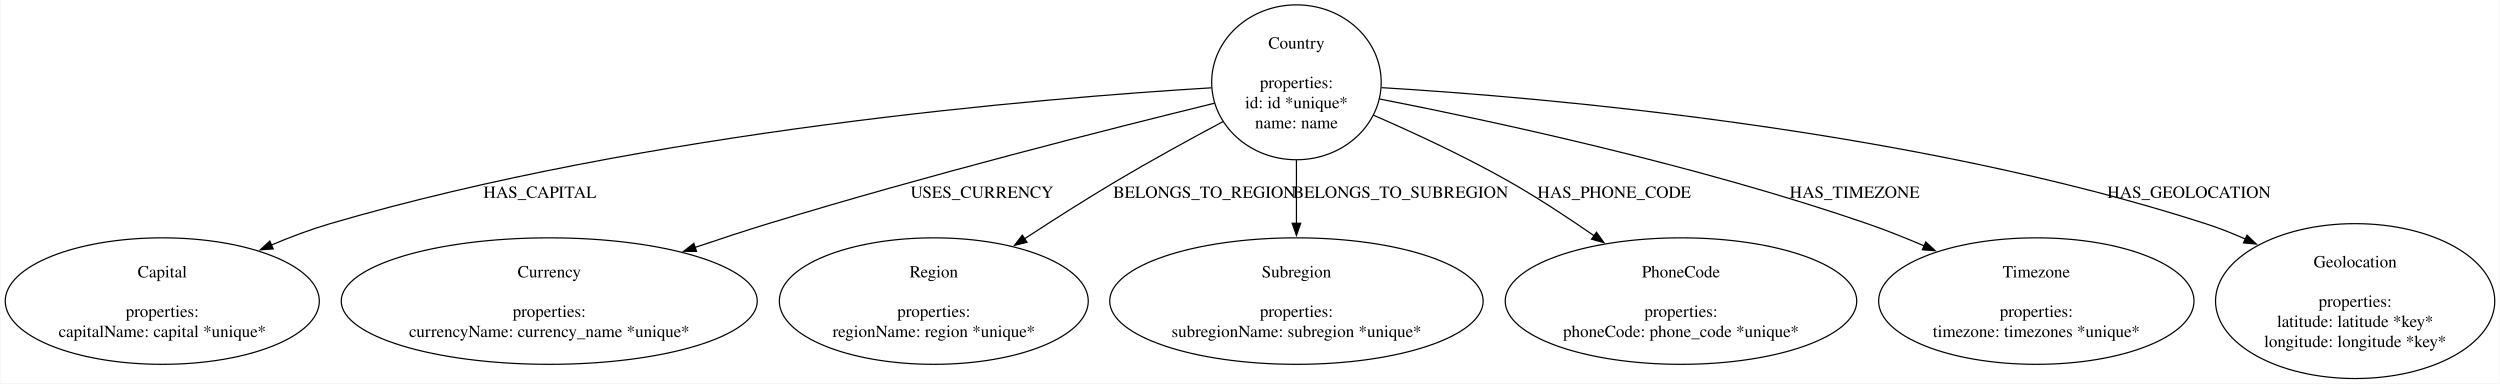
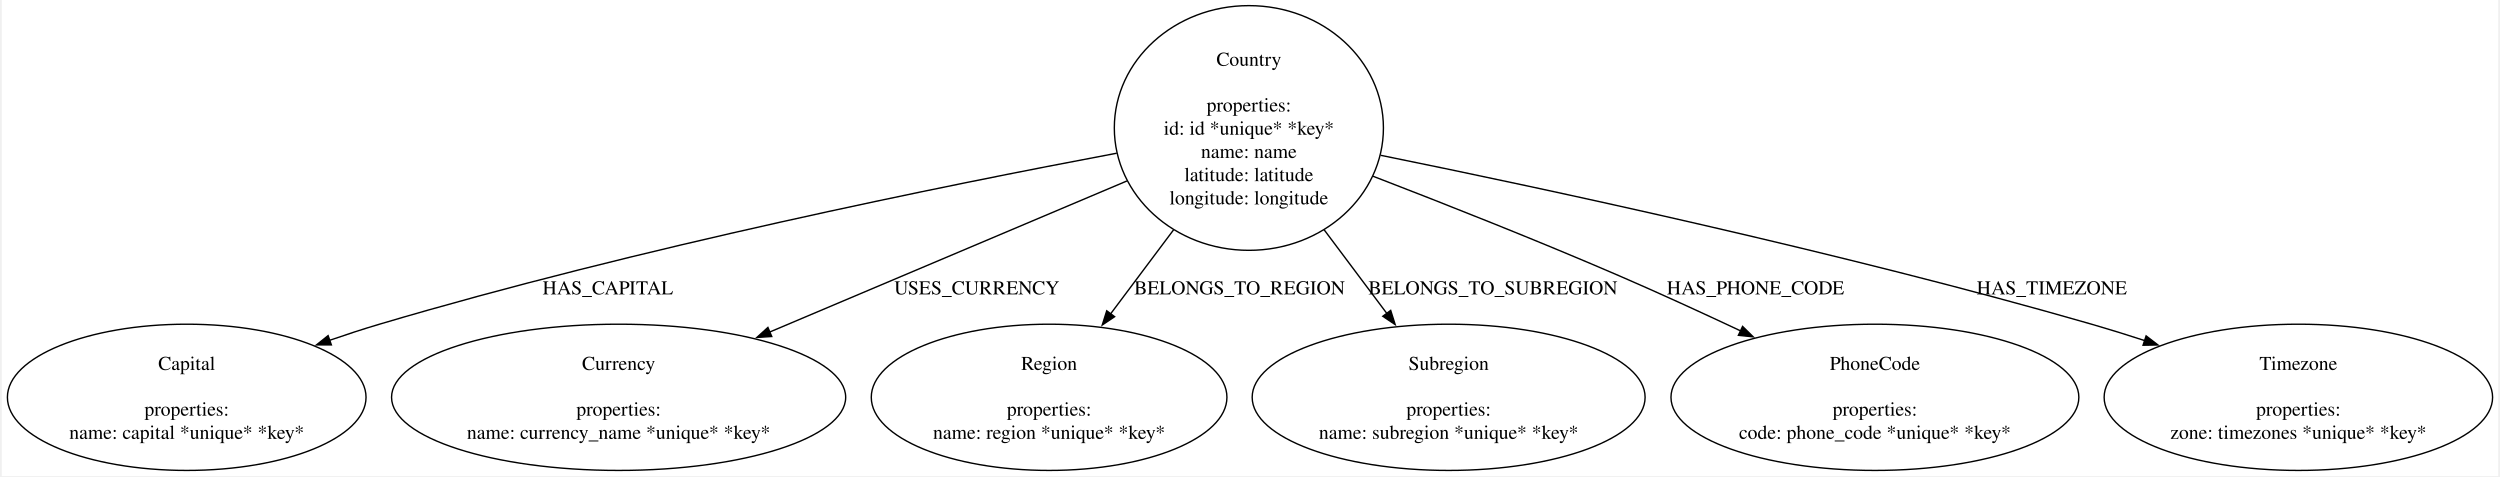
- <svg xmlns="http://www.w3.org/2000/svg" width="2054pt" height="315pt" viewBox="0.00 0.00 2053.78 315.06">
-   <g id="graph0" class="graph" transform="scale(1 1) rotate(0) translate(4 311.06)">
-     <polygon fill="white" stroke="none" points="-4,4 -4,-311.06 2049.78,-311.06 2049.78,4 -4,4" />
+ <svg xmlns="http://www.w3.org/2000/svg" width="1775pt" height="338pt" viewBox="0.00 0.00 1774.52 338.39">
+   <g id="graph0" class="graph" transform="scale(1 1) rotate(0) translate(4 334.39)">
+     <polygon fill="white" stroke="none" points="-4,4 -4,-334.39 1770.52,-334.39 1770.52,4 -4,4" />
    <g id="node1" class="node">
-       <ellipse fill="none" stroke="black" cx="1061.05" cy="-243.42" rx="69.65" ry="63.64" />
-       <text text-anchor="middle" x="1061.05" y="-271.12" font-family="Times,serif" font-size="14.00">Country</text>
-       <text text-anchor="middle" x="1061.05" y="-238.62" font-family="Times,serif" font-size="14.00">properties:</text>
-       <text text-anchor="middle" x="1061.05" y="-222.12" font-family="Times,serif" font-size="14.00">id: id *unique*</text>
-       <text text-anchor="middle" x="1061.05" y="-205.62" font-family="Times,serif" font-size="14.00">name: name</text>
+       <ellipse fill="none" stroke="black" cx="882.46" cy="-243.42" rx="95.64" ry="86.97" />
+       <text text-anchor="middle" x="882.46" y="-287.62" font-family="Times,serif" font-size="14.00">Country</text>
+       <text text-anchor="middle" x="882.46" y="-255.12" font-family="Times,serif" font-size="14.00">properties:</text>
+       <text text-anchor="middle" x="882.46" y="-238.62" font-family="Times,serif" font-size="14.00">id: id *unique* *key*</text>
+       <text text-anchor="middle" x="882.46" y="-222.12" font-family="Times,serif" font-size="14.00">name: name</text>
+       <text text-anchor="middle" x="882.46" y="-205.62" font-family="Times,serif" font-size="14.00">latitude: latitude</text>
+       <text text-anchor="middle" x="882.46" y="-189.12" font-family="Times,serif" font-size="14.00">longitude: longitude</text>
    </g>
    <g id="node2" class="node">
-       <ellipse fill="none" stroke="black" cx="129.05" cy="-63.64" rx="129.05" ry="51.97" />
-       <text text-anchor="middle" x="129.05" y="-83.09" font-family="Times,serif" font-size="14.00">Capital</text>
-       <text text-anchor="middle" x="129.05" y="-50.59" font-family="Times,serif" font-size="14.00">properties:</text>
-       <text text-anchor="middle" x="129.05" y="-34.09" font-family="Times,serif" font-size="14.00">capitalName: capital *unique*</text>
+       <ellipse fill="none" stroke="black" cx="127.46" cy="-51.97" rx="127.46" ry="51.97" />
+       <text text-anchor="middle" x="127.46" y="-71.42" font-family="Times,serif" font-size="14.00">Capital</text>
+       <text text-anchor="middle" x="127.46" y="-38.92" font-family="Times,serif" font-size="14.00">properties:</text>
+       <text text-anchor="middle" x="127.46" y="-22.42" font-family="Times,serif" font-size="14.00">name: capital *unique* *key*</text>
    </g>
    <g id="edge1" class="edge">
-       <path fill="none" stroke="black" d="M991.15,-238.9C851.12,-230.42 527.37,-203.56 267.05,-127.28 251,-122.58 234.4,-116.34 218.53,-109.64" />
-       <polygon fill="black" stroke="black" points="220.18,-106.53 209.61,-105.77 217.4,-112.96 220.18,-106.53" />
-       <text text-anchor="middle" x="439.42" y="-148.48" font-family="Times,serif" font-size="14.00">HAS_CAPITAL</text>
+       <path fill="none" stroke="black" d="M788.52,-225.49C666.51,-202.57 447.48,-158.22 264.46,-103.94 252.91,-100.52 240.93,-96.61 229.08,-92.52" />
+       <polygon fill="black" stroke="black" points="230.28,-89.23 219.68,-89.22 227.96,-95.83 230.28,-89.23" />
+       <text text-anchor="middle" x="426.83" y="-125.14" font-family="Times,serif" font-size="14.00">HAS_CAPITAL</text>
    </g>
    <g id="node3" class="node">
-       <ellipse fill="none" stroke="black" cx="447.05" cy="-63.64" rx="170.94" ry="51.97" />
-       <text text-anchor="middle" x="447.05" y="-83.09" font-family="Times,serif" font-size="14.00">Currency</text>
-       <text text-anchor="middle" x="447.05" y="-50.59" font-family="Times,serif" font-size="14.00">properties:</text>
-       <text text-anchor="middle" x="447.05" y="-34.09" font-family="Times,serif" font-size="14.00">currencyName: currency_name *unique*</text>
+       <ellipse fill="none" stroke="black" cx="434.46" cy="-51.97" rx="161.4" ry="51.97" />
+       <text text-anchor="middle" x="434.46" y="-71.42" font-family="Times,serif" font-size="14.00">Currency</text>
+       <text text-anchor="middle" x="434.46" y="-38.92" font-family="Times,serif" font-size="14.00">properties:</text>
+       <text text-anchor="middle" x="434.46" y="-22.42" font-family="Times,serif" font-size="14.00">name: currency_name *unique* *key*</text>
    </g>
    <g id="edge2" class="edge">
-       <path fill="none" stroke="black" d="M993.69,-226.23C907.98,-205.24 755.63,-166.65 627.05,-127.28 607.47,-121.29 586.84,-114.53 566.81,-107.73" />
-       <polygon fill="black" stroke="black" points="568.11,-104.47 557.51,-104.55 565.84,-111.1 568.11,-104.47" />
-       <text text-anchor="middle" x="802.67" y="-148.48" font-family="Times,serif" font-size="14.00">USES_CURRENCY</text>
+       <path fill="none" stroke="black" d="M795.81,-205.78C723.27,-175.1 619.42,-131.19 541.66,-98.3" />
+       <polygon fill="black" stroke="black" points="543.31,-95.2 532.74,-94.53 540.58,-101.65 543.31,-95.2" />
+       <text text-anchor="middle" x="689.08" y="-125.14" font-family="Times,serif" font-size="14.00">USES_CURRENCY</text>
    </g>
    <g id="node4" class="node">
-       <ellipse fill="none" stroke="black" cx="763.05" cy="-63.64" rx="126.93" ry="51.97" />
-       <text text-anchor="middle" x="763.05" y="-83.09" font-family="Times,serif" font-size="14.00">Region</text>
-       <text text-anchor="middle" x="763.05" y="-50.59" font-family="Times,serif" font-size="14.00">properties:</text>
-       <text text-anchor="middle" x="763.05" y="-34.09" font-family="Times,serif" font-size="14.00">regionName: region *unique*</text>
+       <ellipse fill="none" stroke="black" cx="740.46" cy="-51.97" rx="126.4" ry="51.97" />
+       <text text-anchor="middle" x="740.46" y="-71.42" font-family="Times,serif" font-size="14.00">Region</text>
+       <text text-anchor="middle" x="740.46" y="-38.92" font-family="Times,serif" font-size="14.00">properties:</text>
+       <text text-anchor="middle" x="740.46" y="-22.42" font-family="Times,serif" font-size="14.00">name: region *unique* *key*</text>
    </g>
    <g id="edge3" class="edge">
-       <path fill="none" stroke="black" d="M1000.72,-211.13C973.43,-196.61 940.95,-178.83 912.3,-161.78 887.66,-147.12 861.29,-130.33 837.68,-114.89" />
-       <polygon fill="black" stroke="black" points="839.63,-111.98 829.35,-109.42 835.79,-117.83 839.63,-111.98" />
-       <text text-anchor="middle" x="985.42" y="-148.48" font-family="Times,serif" font-size="14.00">BELONGS_TO_REGION</text>
+       <path fill="none" stroke="black" d="M828.97,-171.07C814.18,-151.33 798.3,-130.14 784.13,-111.24" />
+       <polygon fill="black" stroke="black" points="787.03,-109.28 778.24,-103.38 781.43,-113.48 787.03,-109.28" />
+       <text text-anchor="middle" x="875.83" y="-125.14" font-family="Times,serif" font-size="14.00">BELONGS_TO_REGION</text>
    </g>
    <g id="node5" class="node">
-       <ellipse fill="none" stroke="black" cx="1061.05" cy="-63.64" rx="153.44" ry="51.97" />
-       <text text-anchor="middle" x="1061.05" y="-83.09" font-family="Times,serif" font-size="14.00">Subregion</text>
-       <text text-anchor="middle" x="1061.05" y="-50.59" font-family="Times,serif" font-size="14.00">properties:</text>
-       <text text-anchor="middle" x="1061.05" y="-34.09" font-family="Times,serif" font-size="14.00">subregionName: subregion *unique*</text>
+       <ellipse fill="none" stroke="black" cx="1024.46" cy="-51.97" rx="139.65" ry="51.97" />
+       <text text-anchor="middle" x="1024.46" y="-71.42" font-family="Times,serif" font-size="14.00">Subregion</text>
+       <text text-anchor="middle" x="1024.46" y="-38.92" font-family="Times,serif" font-size="14.00">properties:</text>
+       <text text-anchor="middle" x="1024.46" y="-22.42" font-family="Times,serif" font-size="14.00">name: subregion *unique* *key*</text>
    </g>
    <g id="edge4" class="edge">
-       <path fill="none" stroke="black" d="M1061.05,-179.49C1061.05,-162.61 1061.05,-144.36 1061.05,-127.48" />
-       <polygon fill="black" stroke="black" points="1064.55,-127.57 1061.05,-117.57 1057.55,-127.57 1064.55,-127.57" />
-       <text text-anchor="middle" x="1146.55" y="-148.48" font-family="Times,serif" font-size="14.00">BELONGS_TO_SUBREGION</text>
+       <path fill="none" stroke="black" d="M935.94,-171.07C950.67,-151.42 966.47,-130.34 980.59,-111.5" />
+       <polygon fill="black" stroke="black" points="983.26,-113.76 986.46,-103.66 977.66,-109.57 983.26,-113.76" />
+       <text text-anchor="middle" x="1055.96" y="-125.14" font-family="Times,serif" font-size="14.00">BELONGS_TO_SUBREGION</text>
    </g>
    <g id="node6" class="node">
-       <ellipse fill="none" stroke="black" cx="1377.05" cy="-63.64" rx="144.43" ry="51.97" />
-       <text text-anchor="middle" x="1377.05" y="-83.09" font-family="Times,serif" font-size="14.00">PhoneCode</text>
-       <text text-anchor="middle" x="1377.05" y="-50.59" font-family="Times,serif" font-size="14.00">properties:</text>
-       <text text-anchor="middle" x="1377.05" y="-34.09" font-family="Times,serif" font-size="14.00">phoneCode: phone_code *unique*</text>
+       <ellipse fill="none" stroke="black" cx="1327.46" cy="-51.97" rx="144.96" ry="51.97" />
+       <text text-anchor="middle" x="1327.46" y="-71.42" font-family="Times,serif" font-size="14.00">PhoneCode</text>
+       <text text-anchor="middle" x="1327.46" y="-38.92" font-family="Times,serif" font-size="14.00">properties:</text>
+       <text text-anchor="middle" x="1327.46" y="-22.42" font-family="Times,serif" font-size="14.00">code: phone_code *unique* *key*</text>
    </g>
    <g id="edge5" class="edge">
-       <path fill="none" stroke="black" d="M1124.31,-216.4C1158.15,-201.7 1200.14,-182.22 1236.05,-161.78 1259.44,-148.46 1283.93,-132.41 1305.81,-117.22" />
-       <polygon fill="black" stroke="black" points="1307.59,-120.25 1313.78,-111.65 1303.58,-114.51 1307.59,-120.25" />
-       <text text-anchor="middle" x="1322.17" y="-148.48" font-family="Times,serif" font-size="14.00">HAS_PHONE_CODE</text>
+       <path fill="none" stroke="black" d="M970.69,-209.12C1022.01,-189.36 1087.76,-163.37 1145.46,-138.44 1173.85,-126.18 1204.4,-112.16 1232.2,-99.08" />
+       <polygon fill="black" stroke="black" points="1233.4,-102.38 1240.95,-94.95 1230.41,-96.05 1233.4,-102.38" />
+       <text text-anchor="middle" x="1242.58" y="-125.14" font-family="Times,serif" font-size="14.00">HAS_PHONE_CODE</text>
    </g>
    <g id="node7" class="node">
-       <ellipse fill="none" stroke="black" cx="1669.05" cy="-63.64" rx="129.58" ry="51.97" />
-       <text text-anchor="middle" x="1669.05" y="-83.09" font-family="Times,serif" font-size="14.00">Timezone</text>
-       <text text-anchor="middle" x="1669.05" y="-50.59" font-family="Times,serif" font-size="14.00">properties:</text>
-       <text text-anchor="middle" x="1669.05" y="-34.09" font-family="Times,serif" font-size="14.00">timezone: timezones *unique*</text>
+       <ellipse fill="none" stroke="black" cx="1628.46" cy="-51.97" rx="138.06" ry="51.97" />
+       <text text-anchor="middle" x="1628.46" y="-71.42" font-family="Times,serif" font-size="14.00">Timezone</text>
+       <text text-anchor="middle" x="1628.46" y="-38.92" font-family="Times,serif" font-size="14.00">properties:</text>
+       <text text-anchor="middle" x="1628.46" y="-22.42" font-family="Times,serif" font-size="14.00">zone: timezones *unique* *key*</text>
    </g>
    <g id="edge6" class="edge">
-       <path fill="none" stroke="black" d="M1129.35,-229.73C1221.66,-211.66 1390.75,-175.32 1530.05,-127.28 1545.54,-121.94 1561.68,-115.51 1577.24,-108.84" />
-       <polygon fill="black" stroke="black" points="1578.2,-112.24 1585.97,-105.04 1575.41,-105.82 1578.2,-112.24" />
-       <text text-anchor="middle" x="1519.8" y="-148.48" font-family="Times,serif" font-size="14.00">HAS_TIMEZONE</text>
-     </g>
-     <g id="node8" class="node">
-       <ellipse fill="none" stroke="black" cx="1931.05" cy="-63.64" rx="114.73" ry="63.64" />
-       <text text-anchor="middle" x="1931.05" y="-91.34" font-family="Times,serif" font-size="14.00">Geolocation</text>
-       <text text-anchor="middle" x="1931.05" y="-58.84" font-family="Times,serif" font-size="14.00">properties:</text>
-       <text text-anchor="middle" x="1931.05" y="-42.34" font-family="Times,serif" font-size="14.00">latitude: latitude *key*</text>
-       <text text-anchor="middle" x="1931.05" y="-25.84" font-family="Times,serif" font-size="14.00">longitude: longitude *key*</text>
-     </g>
-     <g id="edge7" class="edge">
-       <path fill="none" stroke="black" d="M1130.97,-239.04C1265.23,-230.95 1567.18,-204.96 1808.05,-127.28 1818.94,-123.77 1830.04,-119.39 1840.9,-114.58" />
-       <polygon fill="black" stroke="black" points="1842.21,-117.83 1849.85,-110.49 1839.3,-111.47 1842.21,-117.83" />
-       <text text-anchor="middle" x="1794.55" y="-148.48" font-family="Times,serif" font-size="14.00">HAS_GEOLOCATION</text>
+       <path fill="none" stroke="black" d="M976.11,-224C1094.68,-199.94 1304.79,-154.84 1481.46,-103.94 1493.83,-100.38 1506.68,-96.38 1519.42,-92.22" />
+       <polygon fill="black" stroke="black" points="1520.24,-95.64 1528.64,-89.18 1518.05,-88.99 1520.24,-95.64" />
+       <text text-anchor="middle" x="1453.21" y="-125.14" font-family="Times,serif" font-size="14.00">HAS_TIMEZONE</text>
    </g>
  </g>
</svg>
